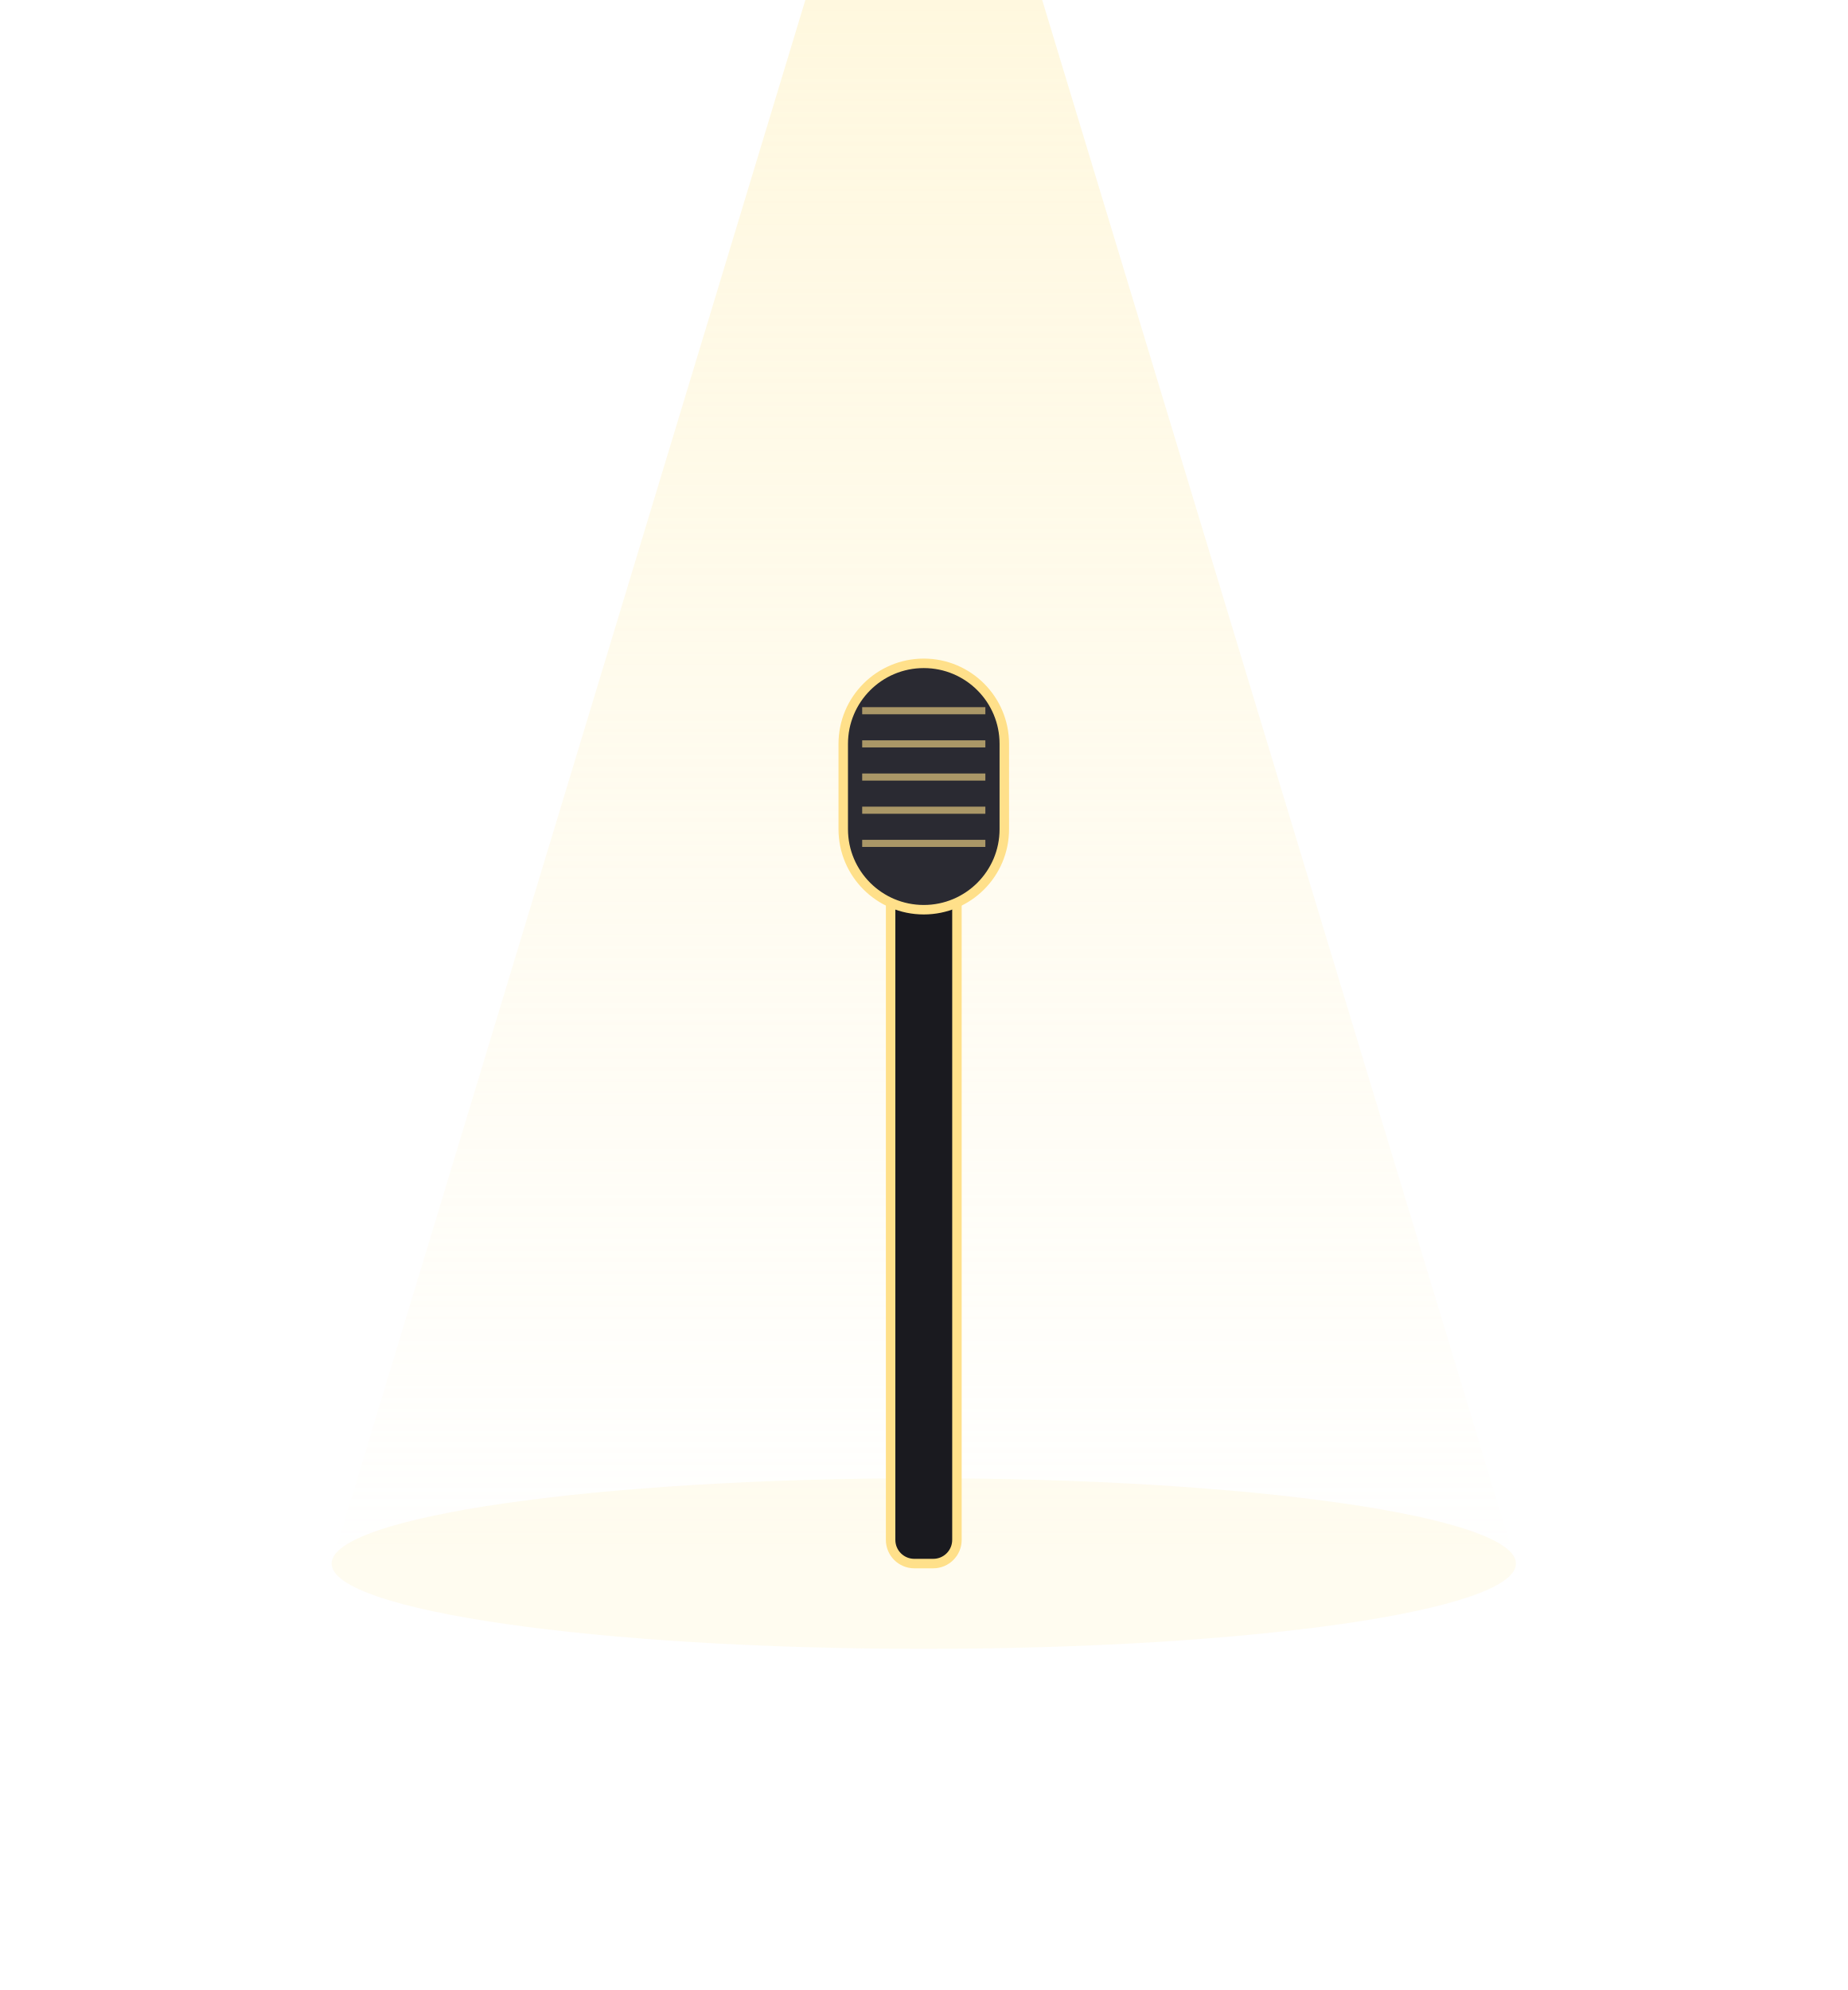
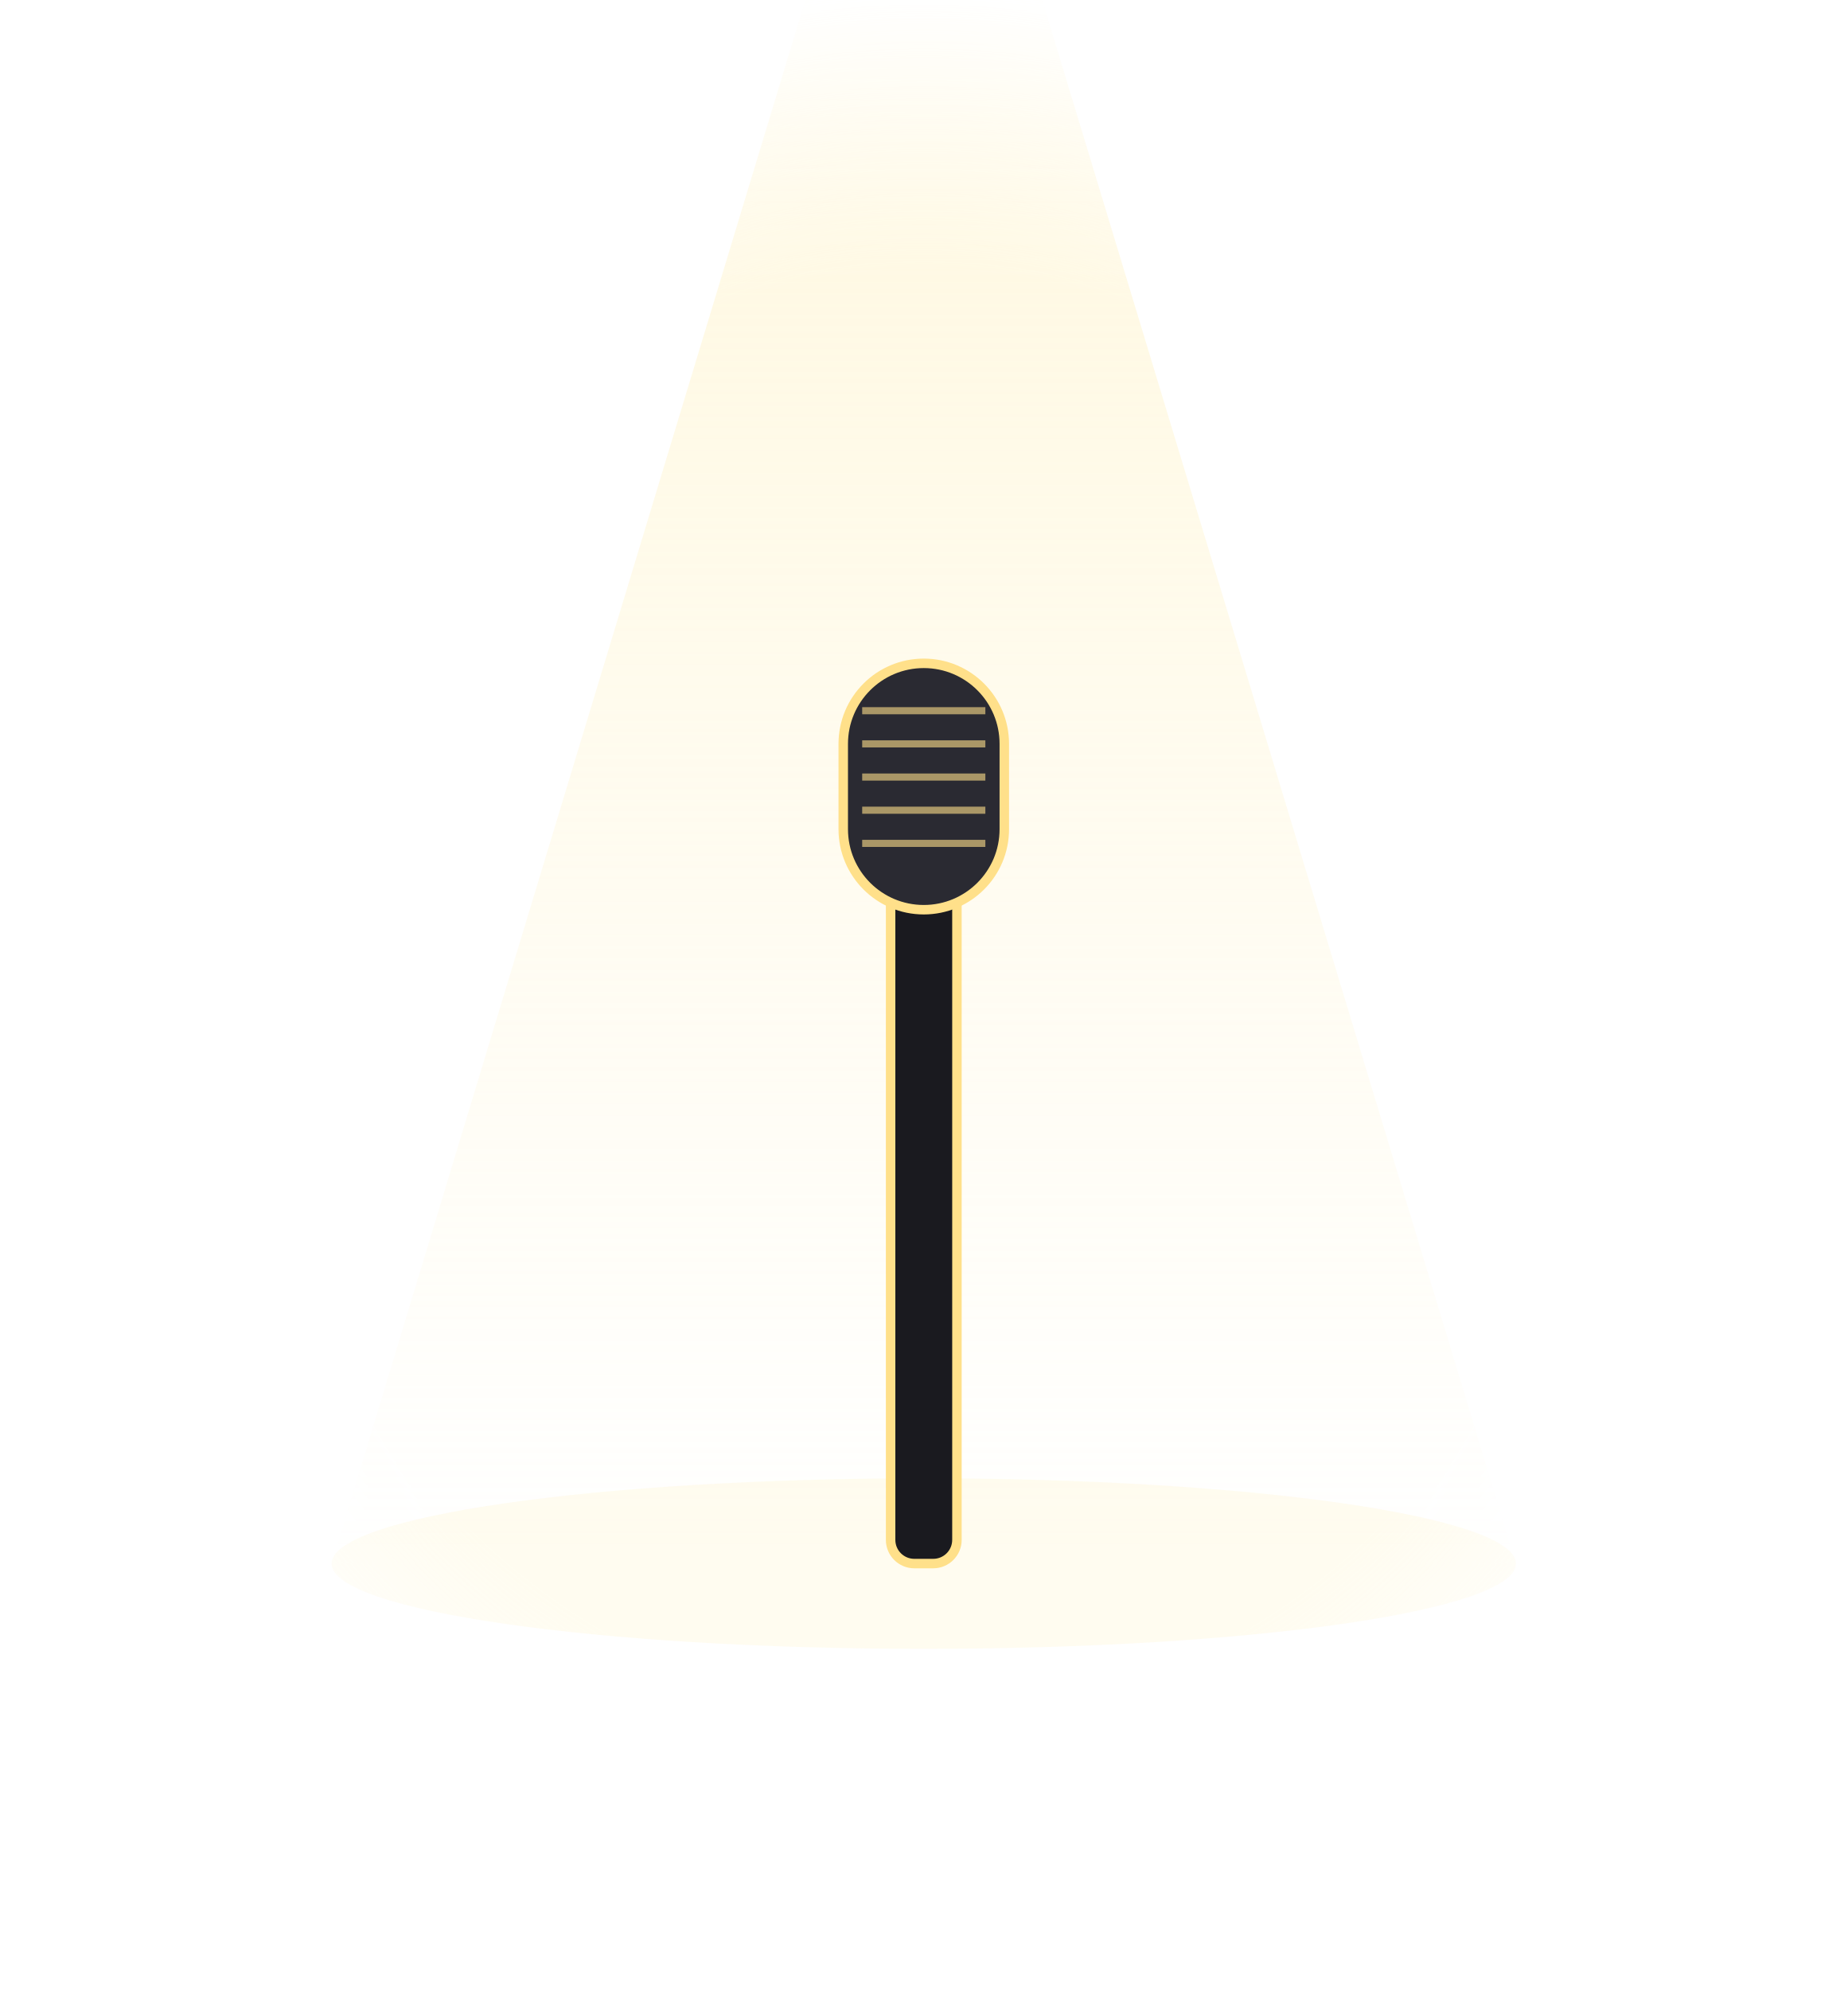
<svg xmlns="http://www.w3.org/2000/svg" viewBox="0 0 390 420">
  <defs>
-     <linearGradient id="beam" x1="0" y1="0" x2="0" y2="1">
-       <stop offset="0" stop-color="#fff2c4" stop-opacity="0.55" />
-       <stop offset="1" stop-color="#fff2c4" stop-opacity="0" />
-     </linearGradient>
+     <radialGradient id="feg" cx="0.5" cy="0.5" r="0.5">
+       <stop offset="0.72" stop-color="#fff" />
+       <stop offset="1" stop-color="#000" />
+     </radialGradient>
+     <mask id="fe" maskUnits="userSpaceOnUse" x="0" y="0" width="390" height="420">
+       <rect x="0" y="0" width="390" height="420" fill="url(#feg)" />
+     </mask>
  </defs>
-   <path d="M170 0 L220 0 L320 330 L70 330 Z" fill="url(#beam)" />
-   <ellipse cx="195" cy="330" rx="125" ry="18" fill="#fff2c4" opacity="0.25" />
-   <rect x="188" y="180" width="14" height="150" rx="5" fill="#1a1a1f" stroke="#ffe08a" stroke-width="2" />
-   <rect x="178" y="140" width="34" height="52" rx="17" fill="#2a2a32" stroke="#ffe08a" stroke-width="2" />
-   <g stroke="#ffe08a" stroke-width="1.5" opacity="0.6">
-     <line x1="182" y1="150" x2="208" y2="150" />
-     <line x1="182" y1="157" x2="208" y2="157" />
-     <line x1="182" y1="164" x2="208" y2="164" />
-     <line x1="182" y1="171" x2="208" y2="171" />
-     <line x1="182" y1="178" x2="208" y2="178" />
+   <g mask="url(#fe)">
+     <defs>
+       <linearGradient id="beam" x1="0" y1="0" x2="0" y2="1">
+         <stop offset="0" stop-color="#fff2c4" stop-opacity="0.55" />
+         <stop offset="1" stop-color="#fff2c4" stop-opacity="0" />
+       </linearGradient>
+     </defs>
+     <path d="M170 0 L220 0 L320 330 L70 330 Z" fill="url(#beam)" />
+     <ellipse cx="195" cy="330" rx="125" ry="18" fill="#fff2c4" opacity="0.25" />
+     <rect x="188" y="180" width="14" height="150" rx="5" fill="#1a1a1f" stroke="#ffe08a" stroke-width="2" />
+     <rect x="178" y="140" width="34" height="52" rx="17" fill="#2a2a32" stroke="#ffe08a" stroke-width="2" />
+     <g stroke="#ffe08a" stroke-width="1.5" opacity="0.6">
+       <line x1="182" y1="150" x2="208" y2="150" />
+       <line x1="182" y1="157" x2="208" y2="157" />
+       <line x1="182" y1="164" x2="208" y2="164" />
+       <line x1="182" y1="171" x2="208" y2="171" />
+       <line x1="182" y1="178" x2="208" y2="178" />
+     </g>
  </g>
</svg>
